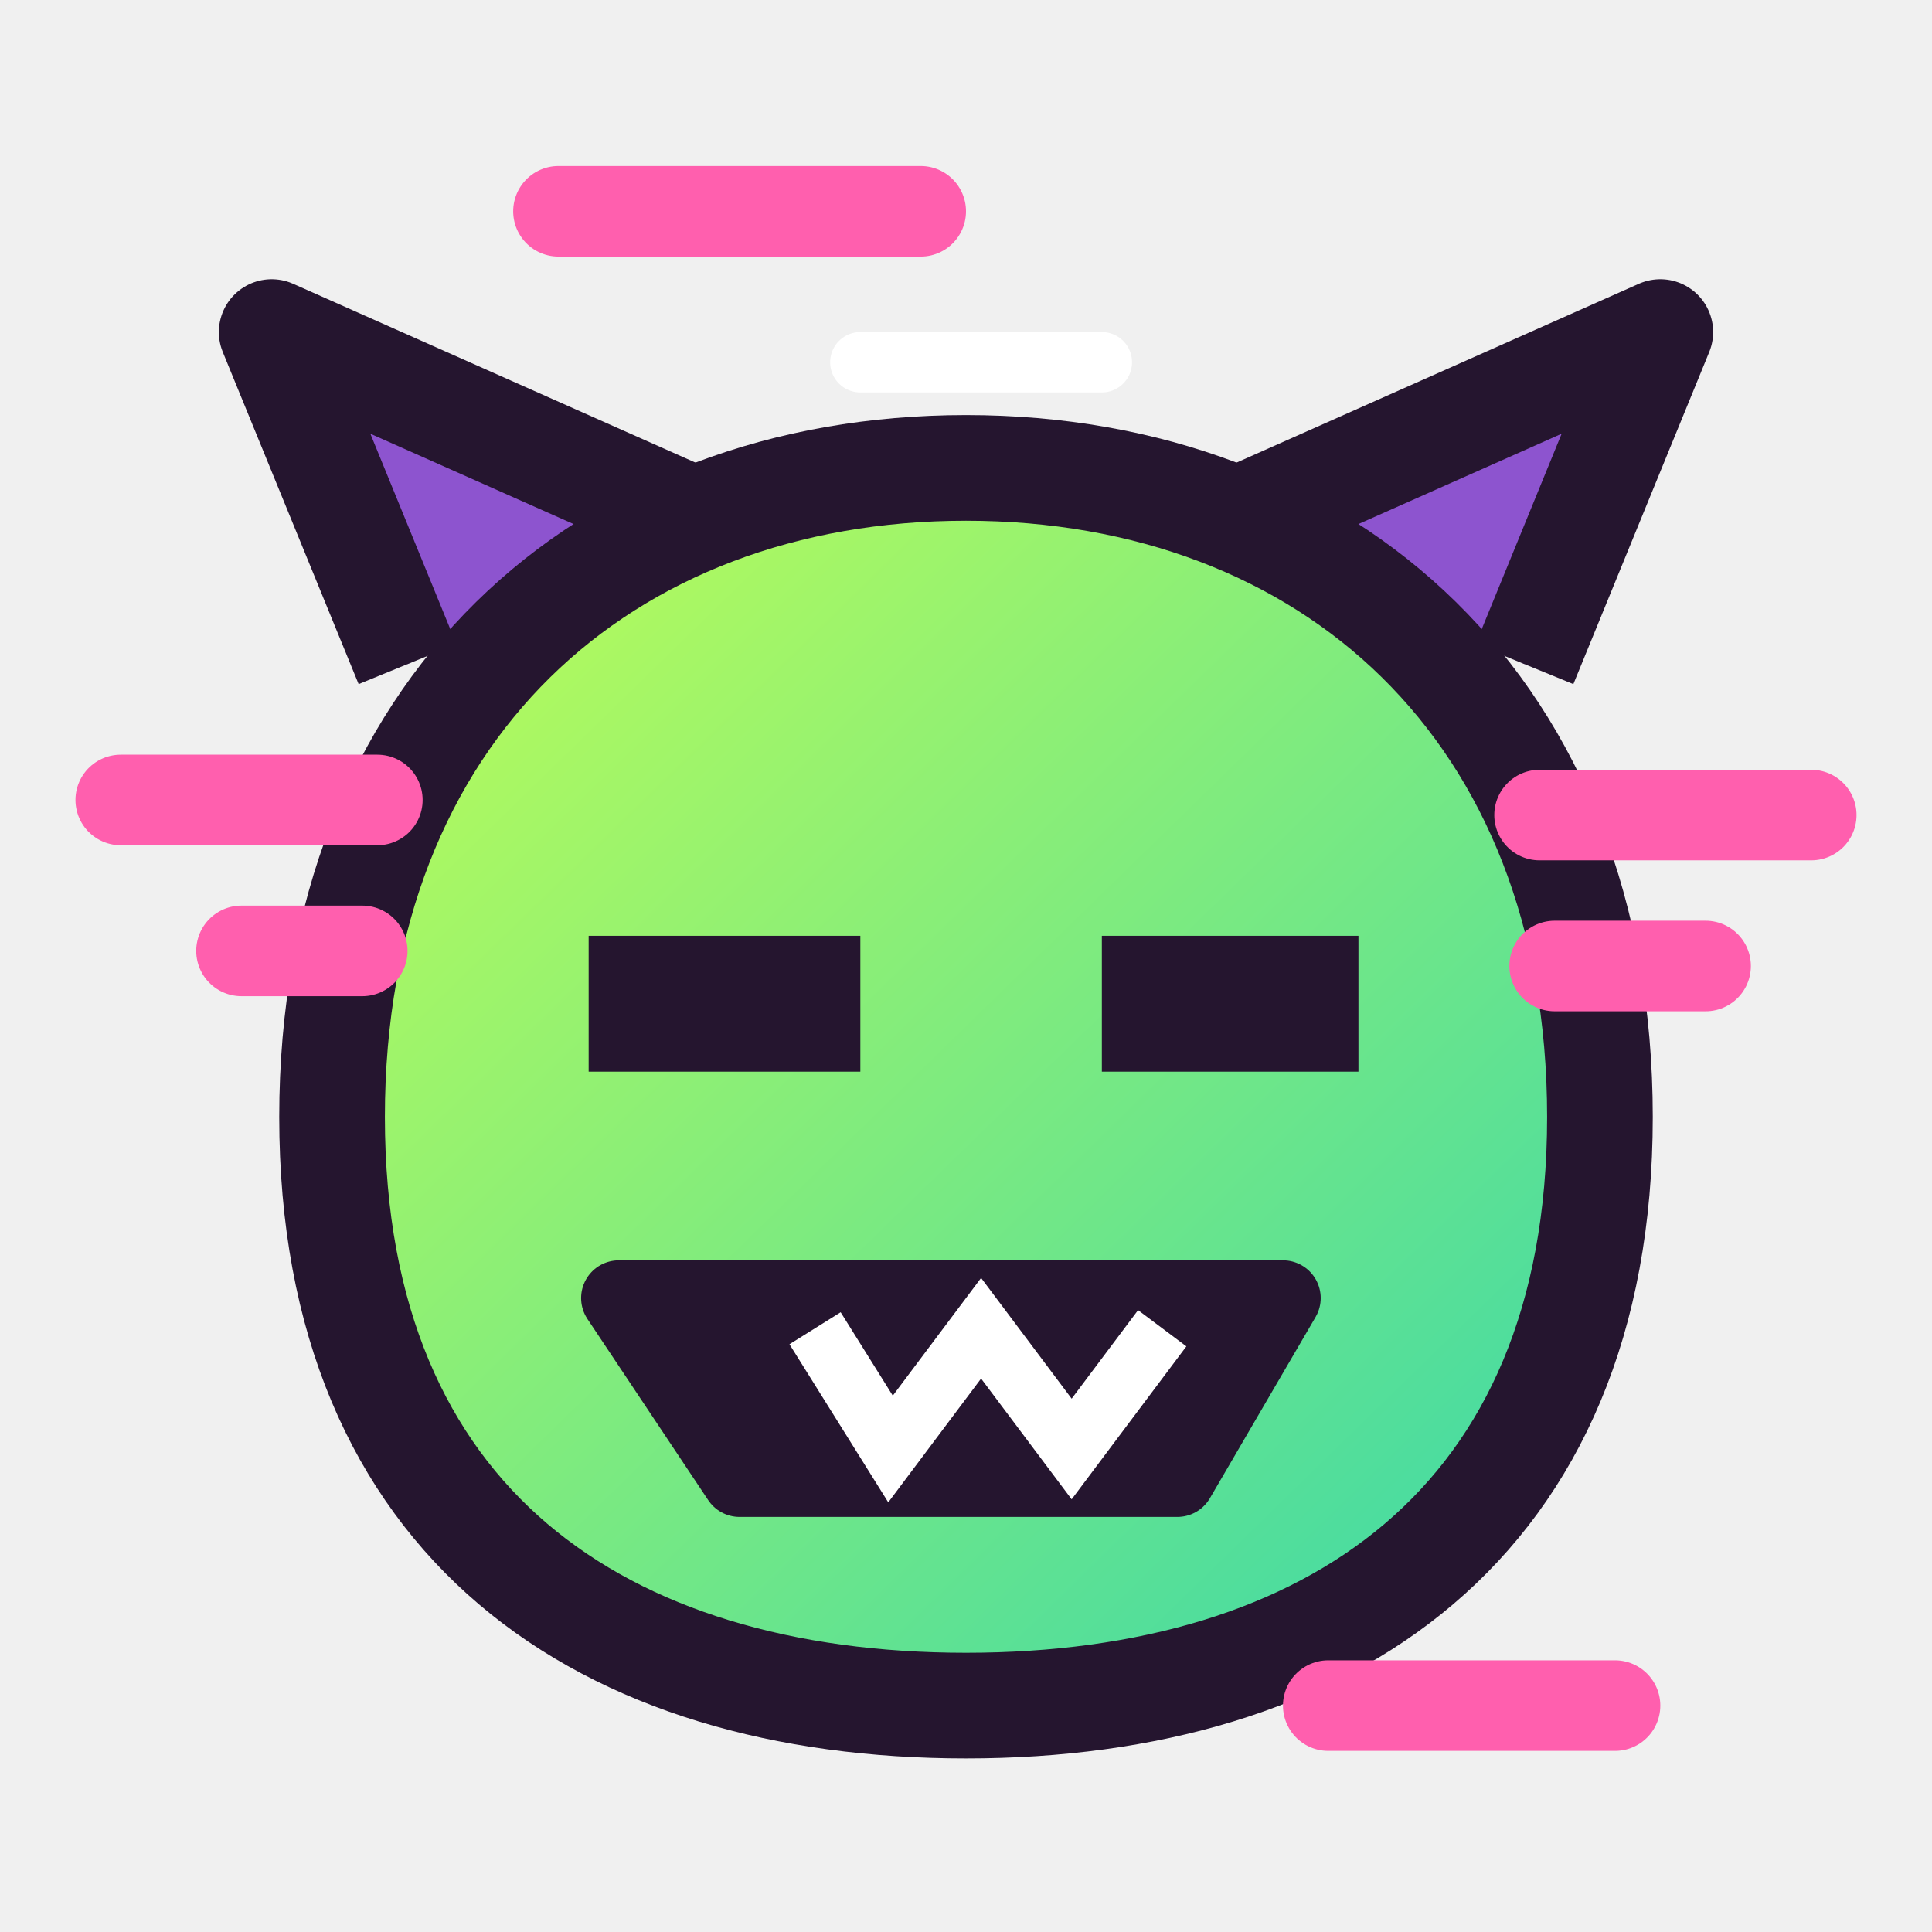
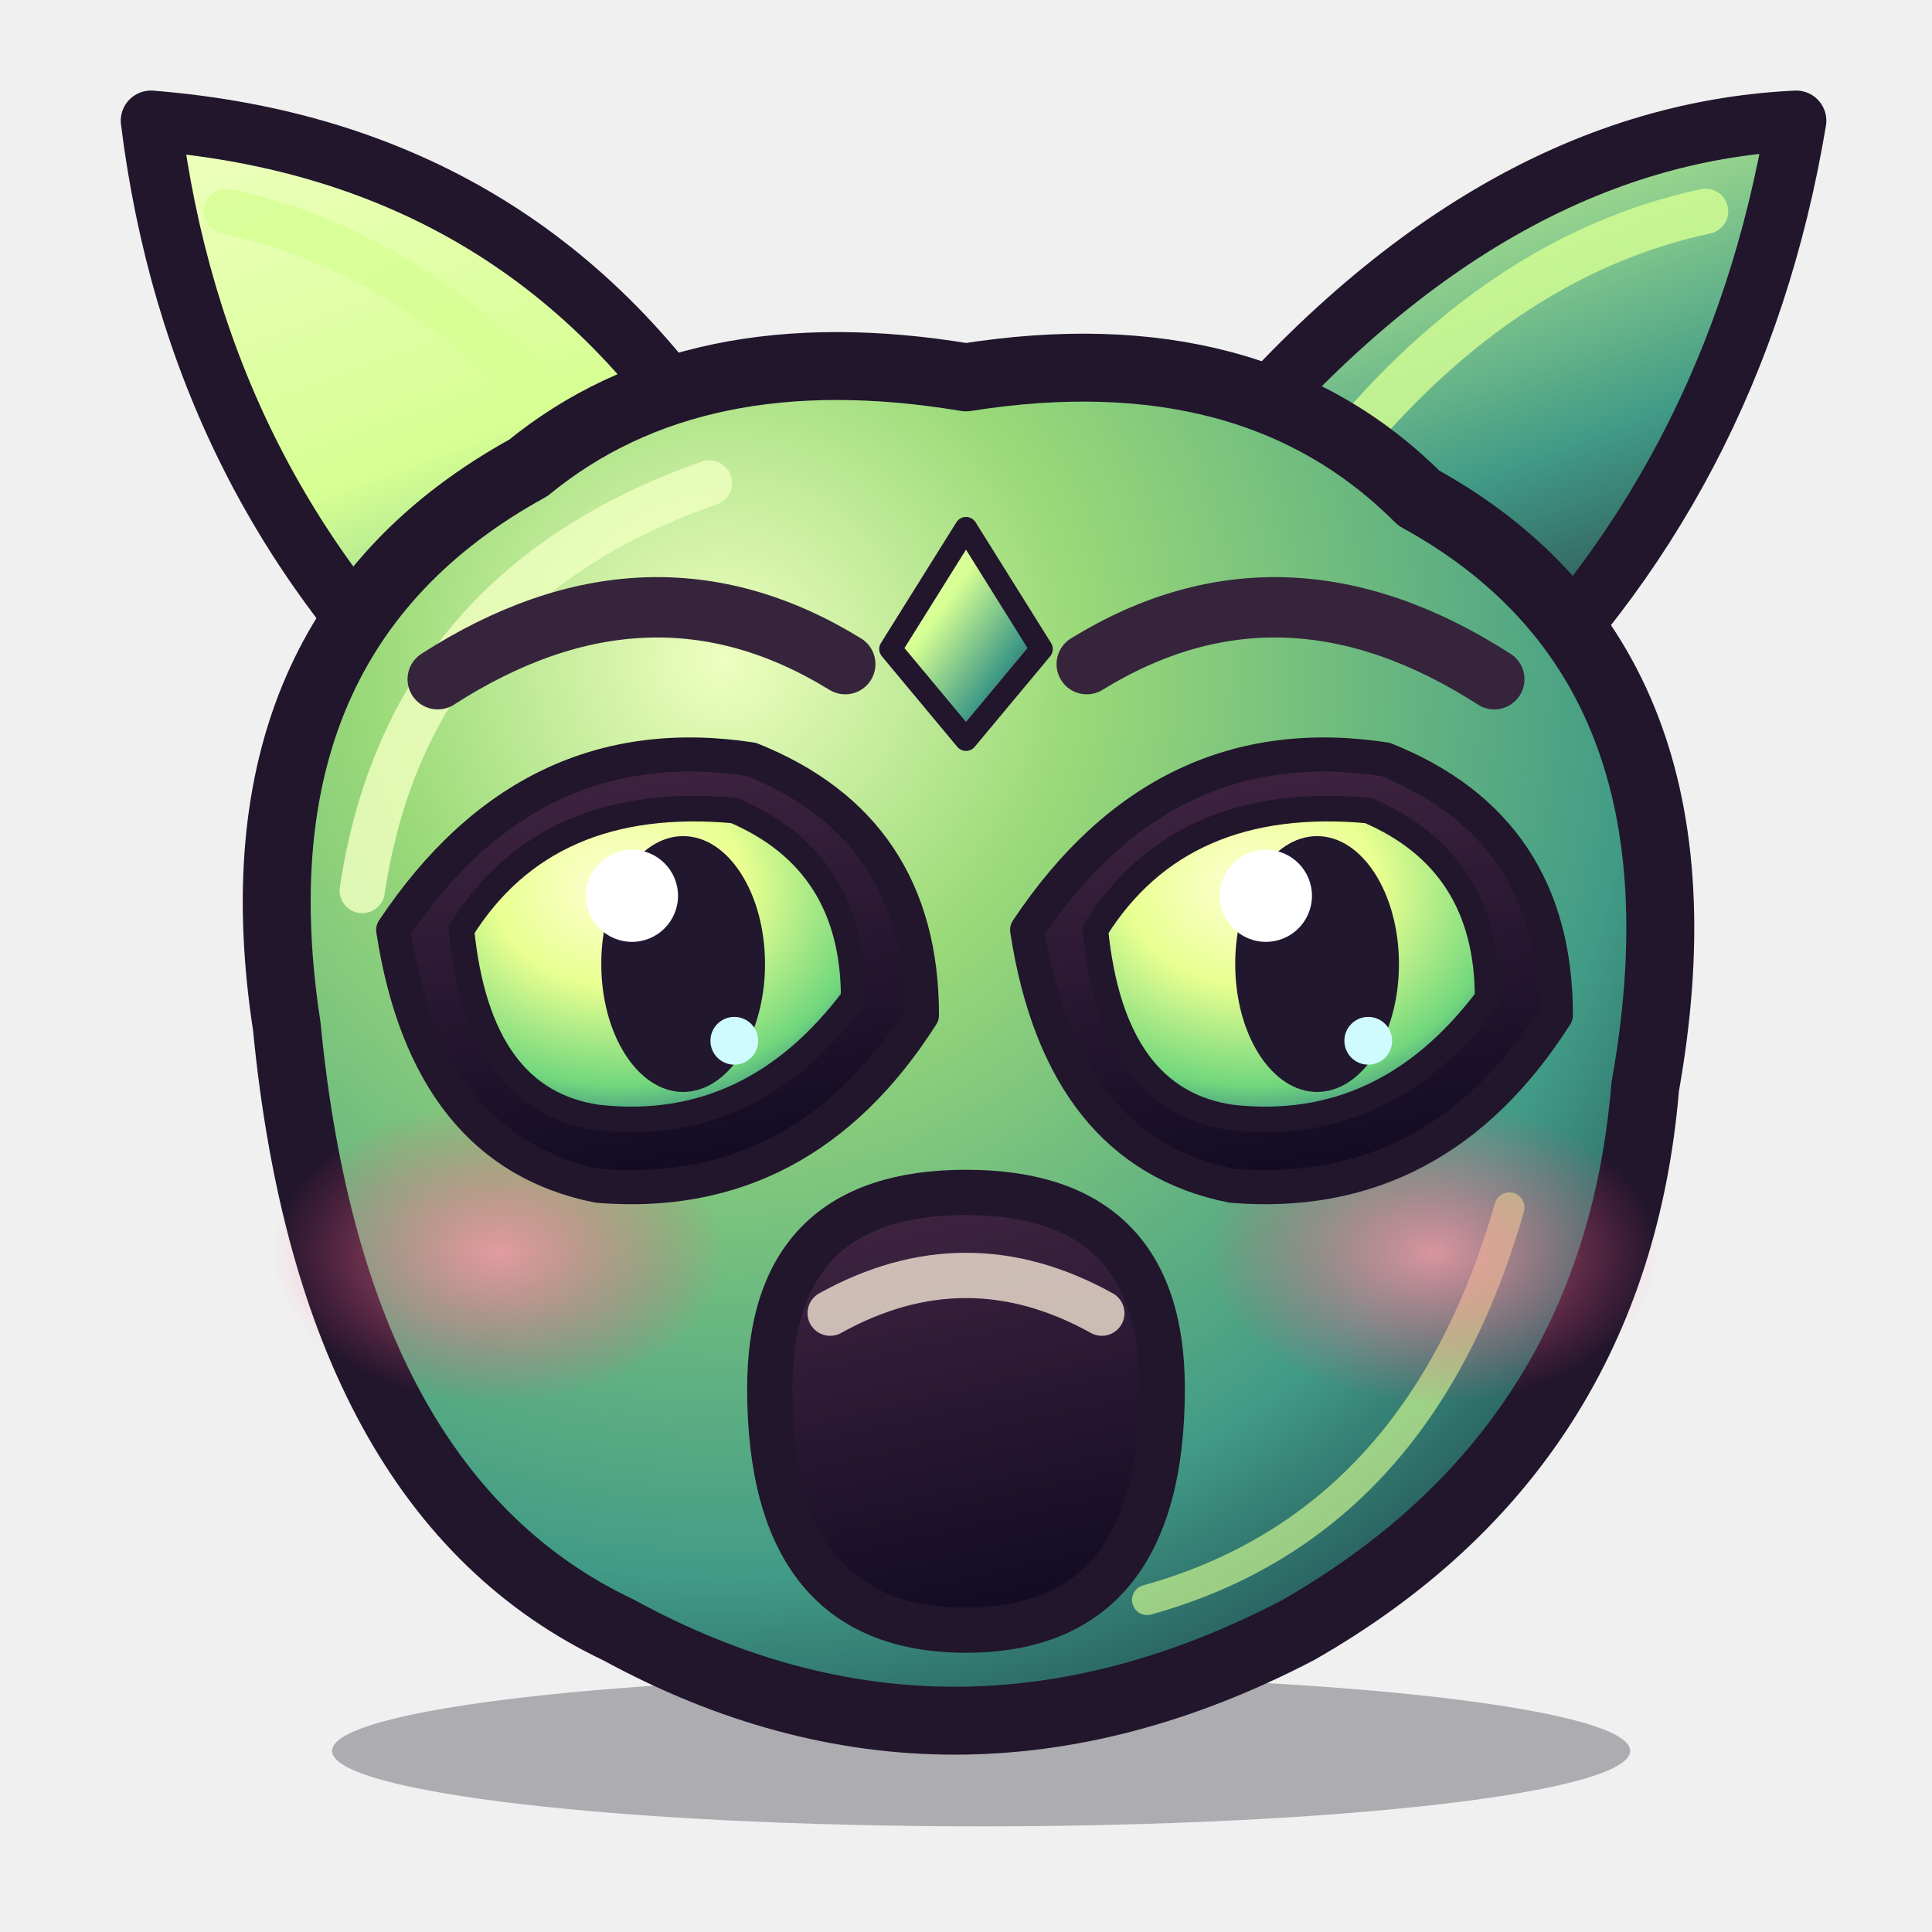
<svg xmlns="http://www.w3.org/2000/svg" viewBox="0 0 128 128" role="img" aria-label="Glitch Gremlin">
  <defs>
-     <linearGradient id="g" x2="1" y2="1">
-       <stop stop-color="#c4ff52" />
-       <stop offset="1" stop-color="#36d6ad" />
+     <radialGradient id="skin" cx=".32" cy=".22" r=".88">
+       <stop stop-color="#efffc0" />
+       <stop offset=".29" stop-color="#9bda79" />
+       <stop offset=".76" stop-color="#419b86" />
+       <stop offset="1" stop-color="#1d454e" />
+     </radialGradient>
+     <linearGradient id="horn" x1="0" y1="0" x2="1" y2="1">
+       <stop stop-color="#efffc0" />
+       <stop offset=".36" stop-color="#d6ff93" />
+       <stop offset=".7" stop-color="#419b86" />
+       <stop offset="1" stop-color="#201529" />
    </linearGradient>
+     <linearGradient id="ink" x2=".2" y2="1">
+       <stop stop-color="#442645" />
+       <stop offset="1" stop-color="#130c24" />
+     </linearGradient>
+     <radialGradient id="eye" cx=".4" cy=".25" r=".8">
+       <stop stop-color="#ffffd5" />
+       <stop offset=".4" stop-color="#e9ff91" />
+       <stop offset=".8" stop-color="#72d77d" />
+       <stop offset="1" stop-color="#317d87" />
+     </radialGradient>
+     <linearGradient id="tooth" x2="0" y2="1">
+       <stop stop-color="#fffdf0" />
+       <stop offset="1" stop-color="#d2b8d5" />
+     </linearGradient>
+     <radialGradient id="blush">
+       <stop stop-color="#ff94a7" stop-opacity=".8" />
+       <stop offset="1" stop-color="#ff487e" stop-opacity="0" />
+     </radialGradient>
  </defs>
-   <path d="m27 44-9-22 27 12m56 10 9-22-27 12" fill="#8d54cf" stroke="#25152f" stroke-width="7" stroke-linejoin="round" />
-   <path d="M22 74c0-27 18-43 42-43s42 16 42 43-18 39-42 39S22 101 22 74Z" fill="url(#g)" stroke="#25152f" stroke-width="7" />
-   <path d="M39 62h18v9H39zm34 0h17v9H73z" fill="#25152f" />
-   <path d="M41 86h44l-7 12H49Z" fill="#25152f" stroke="#25152f" stroke-width="5" stroke-linejoin="round" />
-   <path d="m54 88 5 8 6-8 6 8 6-8" fill="none" stroke="#fff" stroke-width="4" />
-   <path d="M8 53h17m-9 10h8m78-9h18m-17 10h10M37 14h24m27 99h19" stroke="#ff5fae" stroke-width="6" stroke-linecap="round" />
-   <path d="M57 24h16" stroke="#fff" stroke-width="4" stroke-linecap="round" />
+   <ellipse cx="65" cy="116" rx="43" ry="5" fill="#100c1e" opacity=".30" />
+   <path d="M30 48Q13 32 10 8Q35 10 48 31L80 31Q98 9 119 8Q115 32 98 48Z" fill="url(#horn)" stroke="#21162c" stroke-width="4" stroke-linejoin="round" stroke-linecap="round" />
+   <path d="M15 14Q29 17 40 31M113 14Q99 17 88 31" fill="none" stroke="#d6ff93" stroke-opacity=".8" stroke-width="3" stroke-linecap="round" />
+   <path d="M19 68Q15 42 35 31Q46 22 64 25Q83 22 94 33Q114 44 109 72Q107 96 86 108Q63 120 41 108Q22 99 19 68Z" fill="url(#skin)" stroke="#21162c" stroke-width="4.5" stroke-linejoin="round" stroke-linecap="round" />
+   <path d="M24 59Q27 39 47 32" fill="none" stroke="#efffc0" stroke-opacity=".83" stroke-width="3" stroke-linecap="round" />
+   <path d="M100 80Q94 101 76 106" fill="none" stroke="#d6ff93" stroke-opacity=".65" stroke-width="2" stroke-linecap="round" />
+   <ellipse cx="33" cy="83" rx="15" ry="10" fill="url(#blush)" />
+   <ellipse cx="95" cy="83" rx="15" ry="10" fill="url(#blush)" />
+   <path d="M59 43 64 35 69 43 64 49Z" fill="url(#horn)" stroke="#21162c" stroke-width="1.5" stroke-linejoin="round" stroke-linecap="round" />
+   <g transform="translate(43 65) scale(1.13)">
+     <path d="M-15 -3Q-7 -15 6 -13Q16 -9 16 2Q9 13 -3 12Q-13 10 -15 -3Z" fill="url(#ink)" stroke="#21162c" stroke-width="2" stroke-linejoin="round" stroke-linecap="round" />
+     <path d="M-11 -3Q-6 -11 5 -10Q12 -7 12 1Q6 9 -3 8Q-10 7 -11 -3Z" fill="url(#eye)" stroke="#21162c" stroke-width="1.5" stroke-linejoin="round" stroke-linecap="round" />
+     <ellipse cx="2" cy="-1" rx="4.8" ry="7.5" fill="#21172f" />
+     <circle cx="-1" cy="-5" r="2.7" fill="#fff" />
+     <circle cx="5" cy="3.5" r="1.4" fill="#cffbff" />
+   </g>
+   <g transform="translate(85 65) scale(1.13)">
+     <path d="M-15 -3Q-7 -15 6 -13Q16 -9 16 2Q9 13 -3 12Q-13 10 -15 -3Z" fill="url(#ink)" stroke="#21162c" stroke-width="2" stroke-linejoin="round" stroke-linecap="round" />
+     <path d="M-11 -3Q-6 -11 5 -10Q12 -7 12 1Q6 9 -3 8Q-10 7 -11 -3Z" fill="url(#eye)" stroke="#21162c" stroke-width="1.5" stroke-linejoin="round" stroke-linecap="round" />
+     <ellipse cx="2" cy="-1" rx="4.8" ry="7.5" fill="#21172f" />
+     <circle cx="-1" cy="-5" r="2.7" fill="#fff" />
+     <circle cx="5" cy="3.5" r="1.4" fill="#cffbff" />
+   </g>
+   <path d="M29 45Q43 36 56 44M72 44Q85 36 99 45" fill="none" stroke="#36243c" stroke-opacity="1" stroke-width="4" stroke-linecap="round" />
+   <path d="M51 92Q51 79 64 79Q77 79 77 92Q77 108 64 108Q51 108 51 92Z" fill="url(#ink)" stroke="#21162c" stroke-width="3" stroke-linejoin="round" stroke-linecap="round" />
+   <path d="M55 87Q64 82 73 87" fill="none" stroke="#fff1dd" stroke-opacity=".75" stroke-width="3" stroke-linecap="round" />
</svg>
